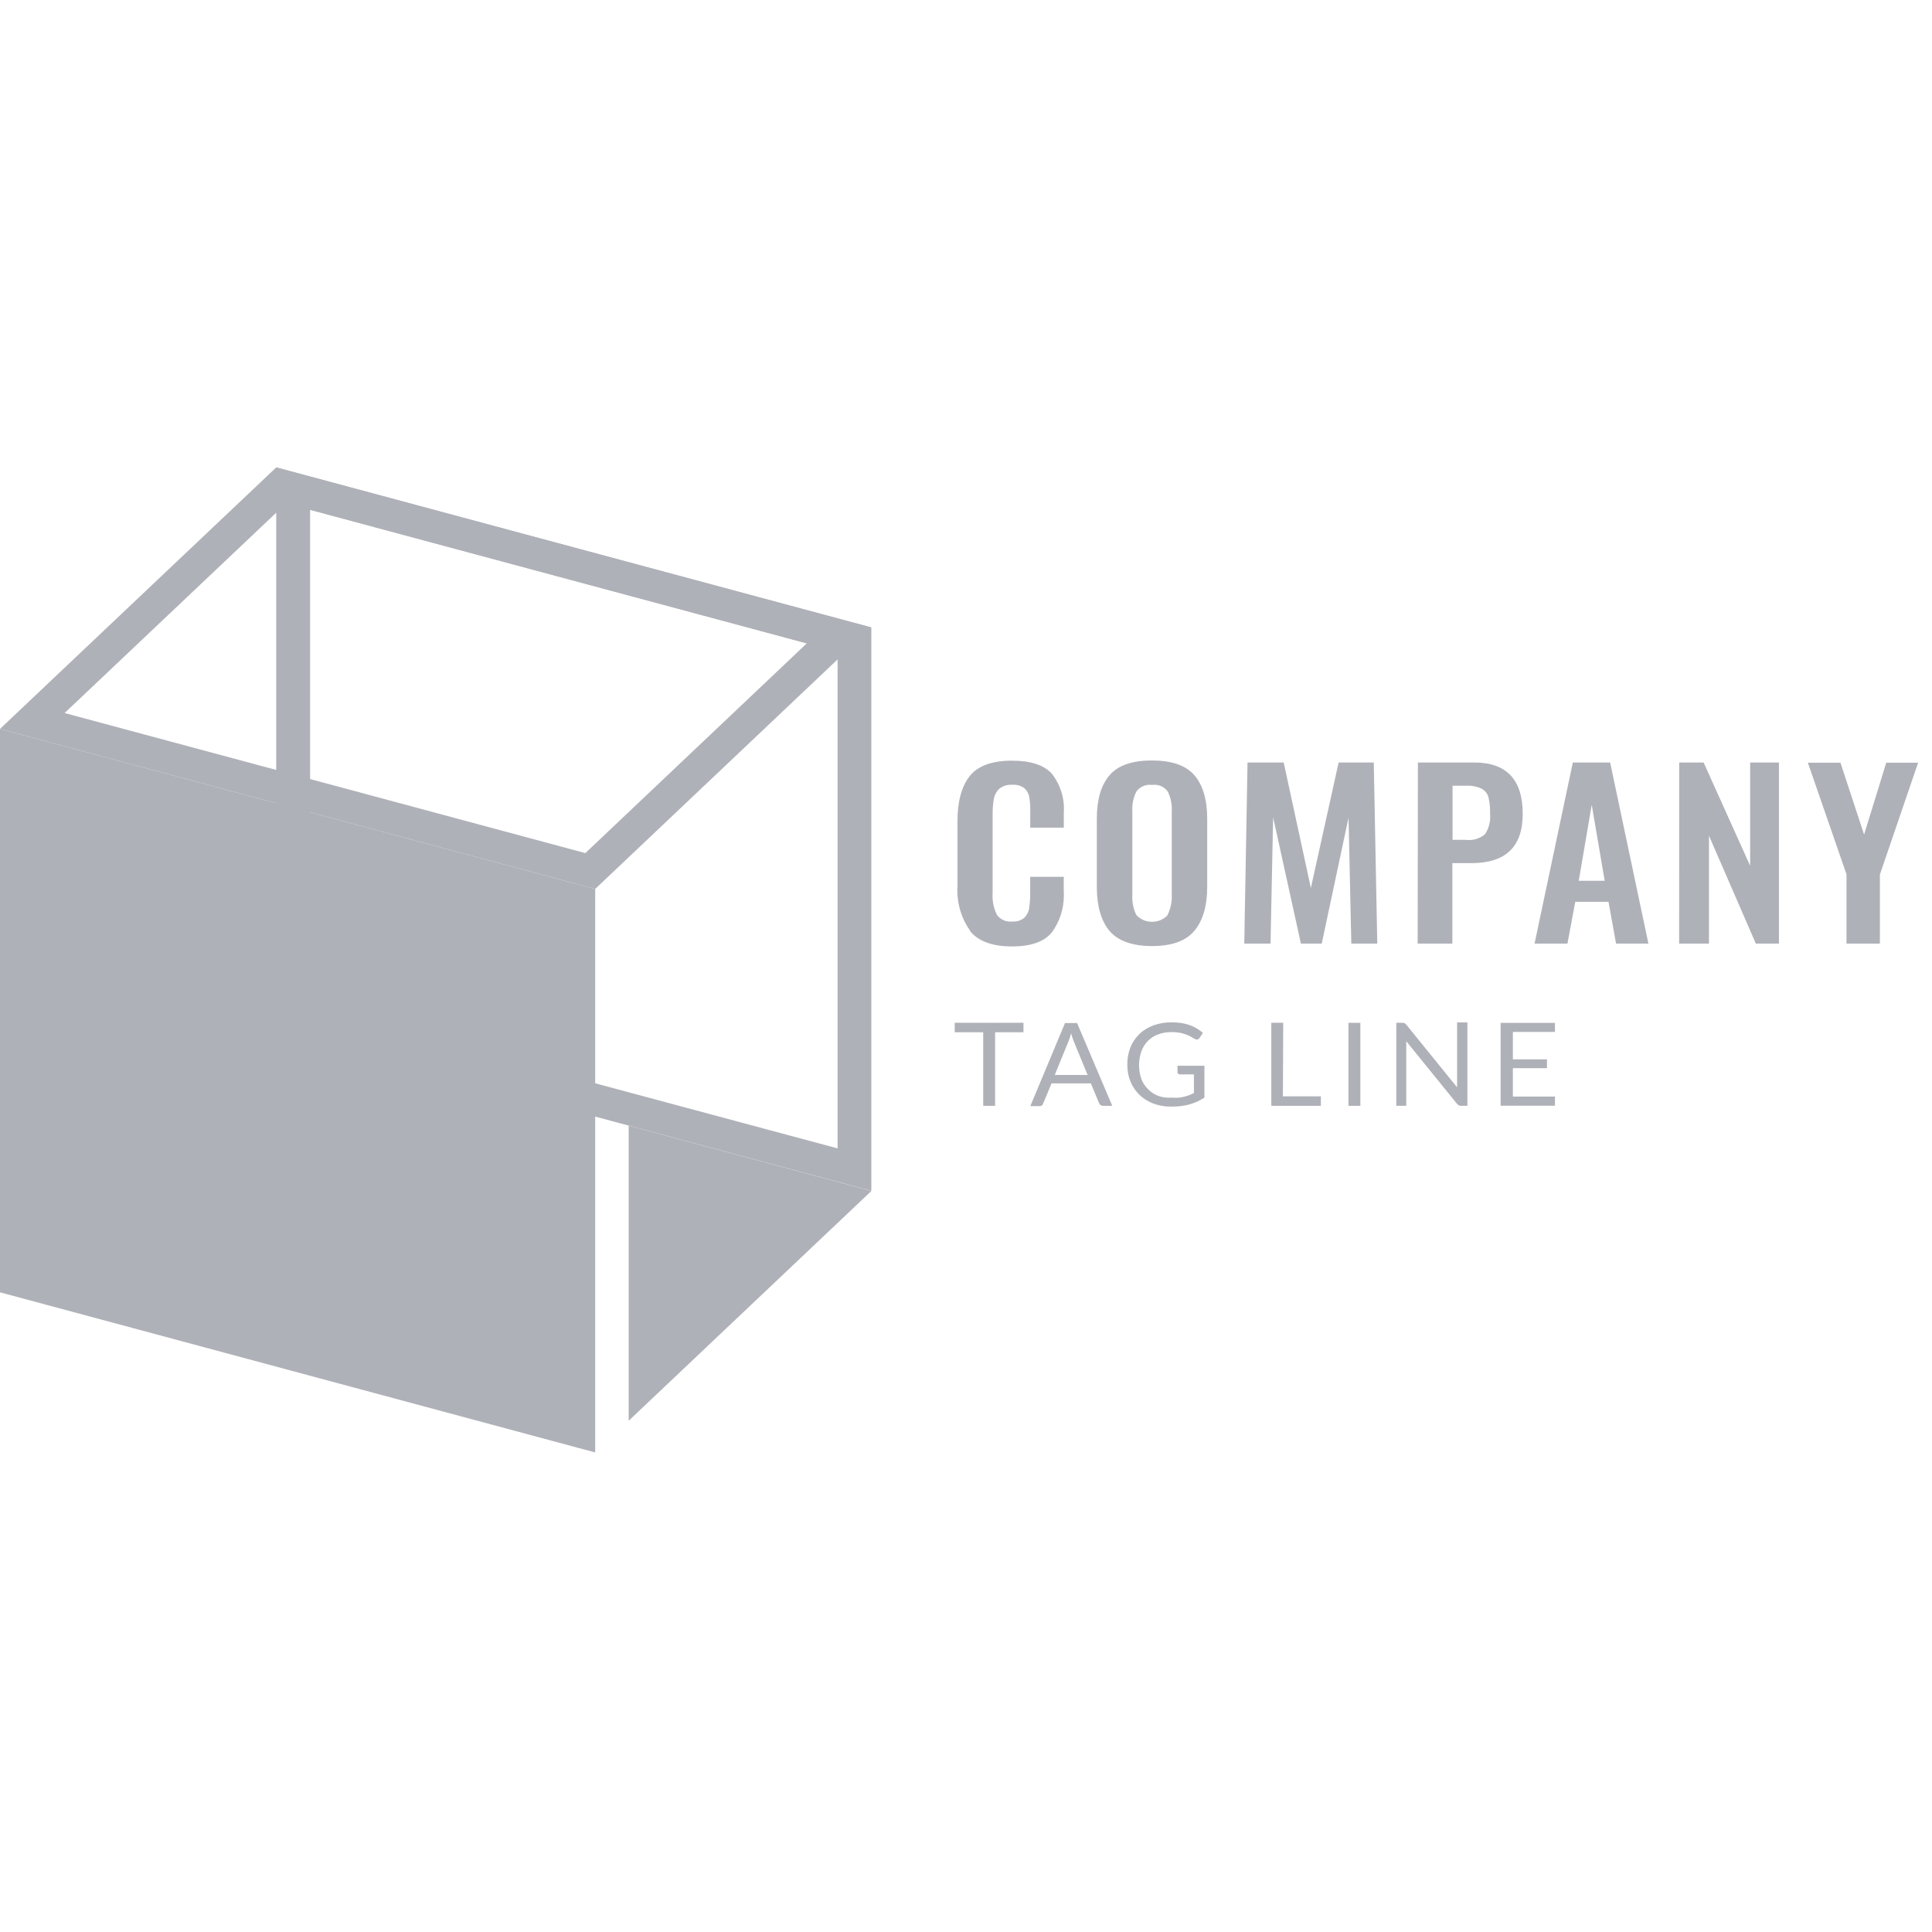
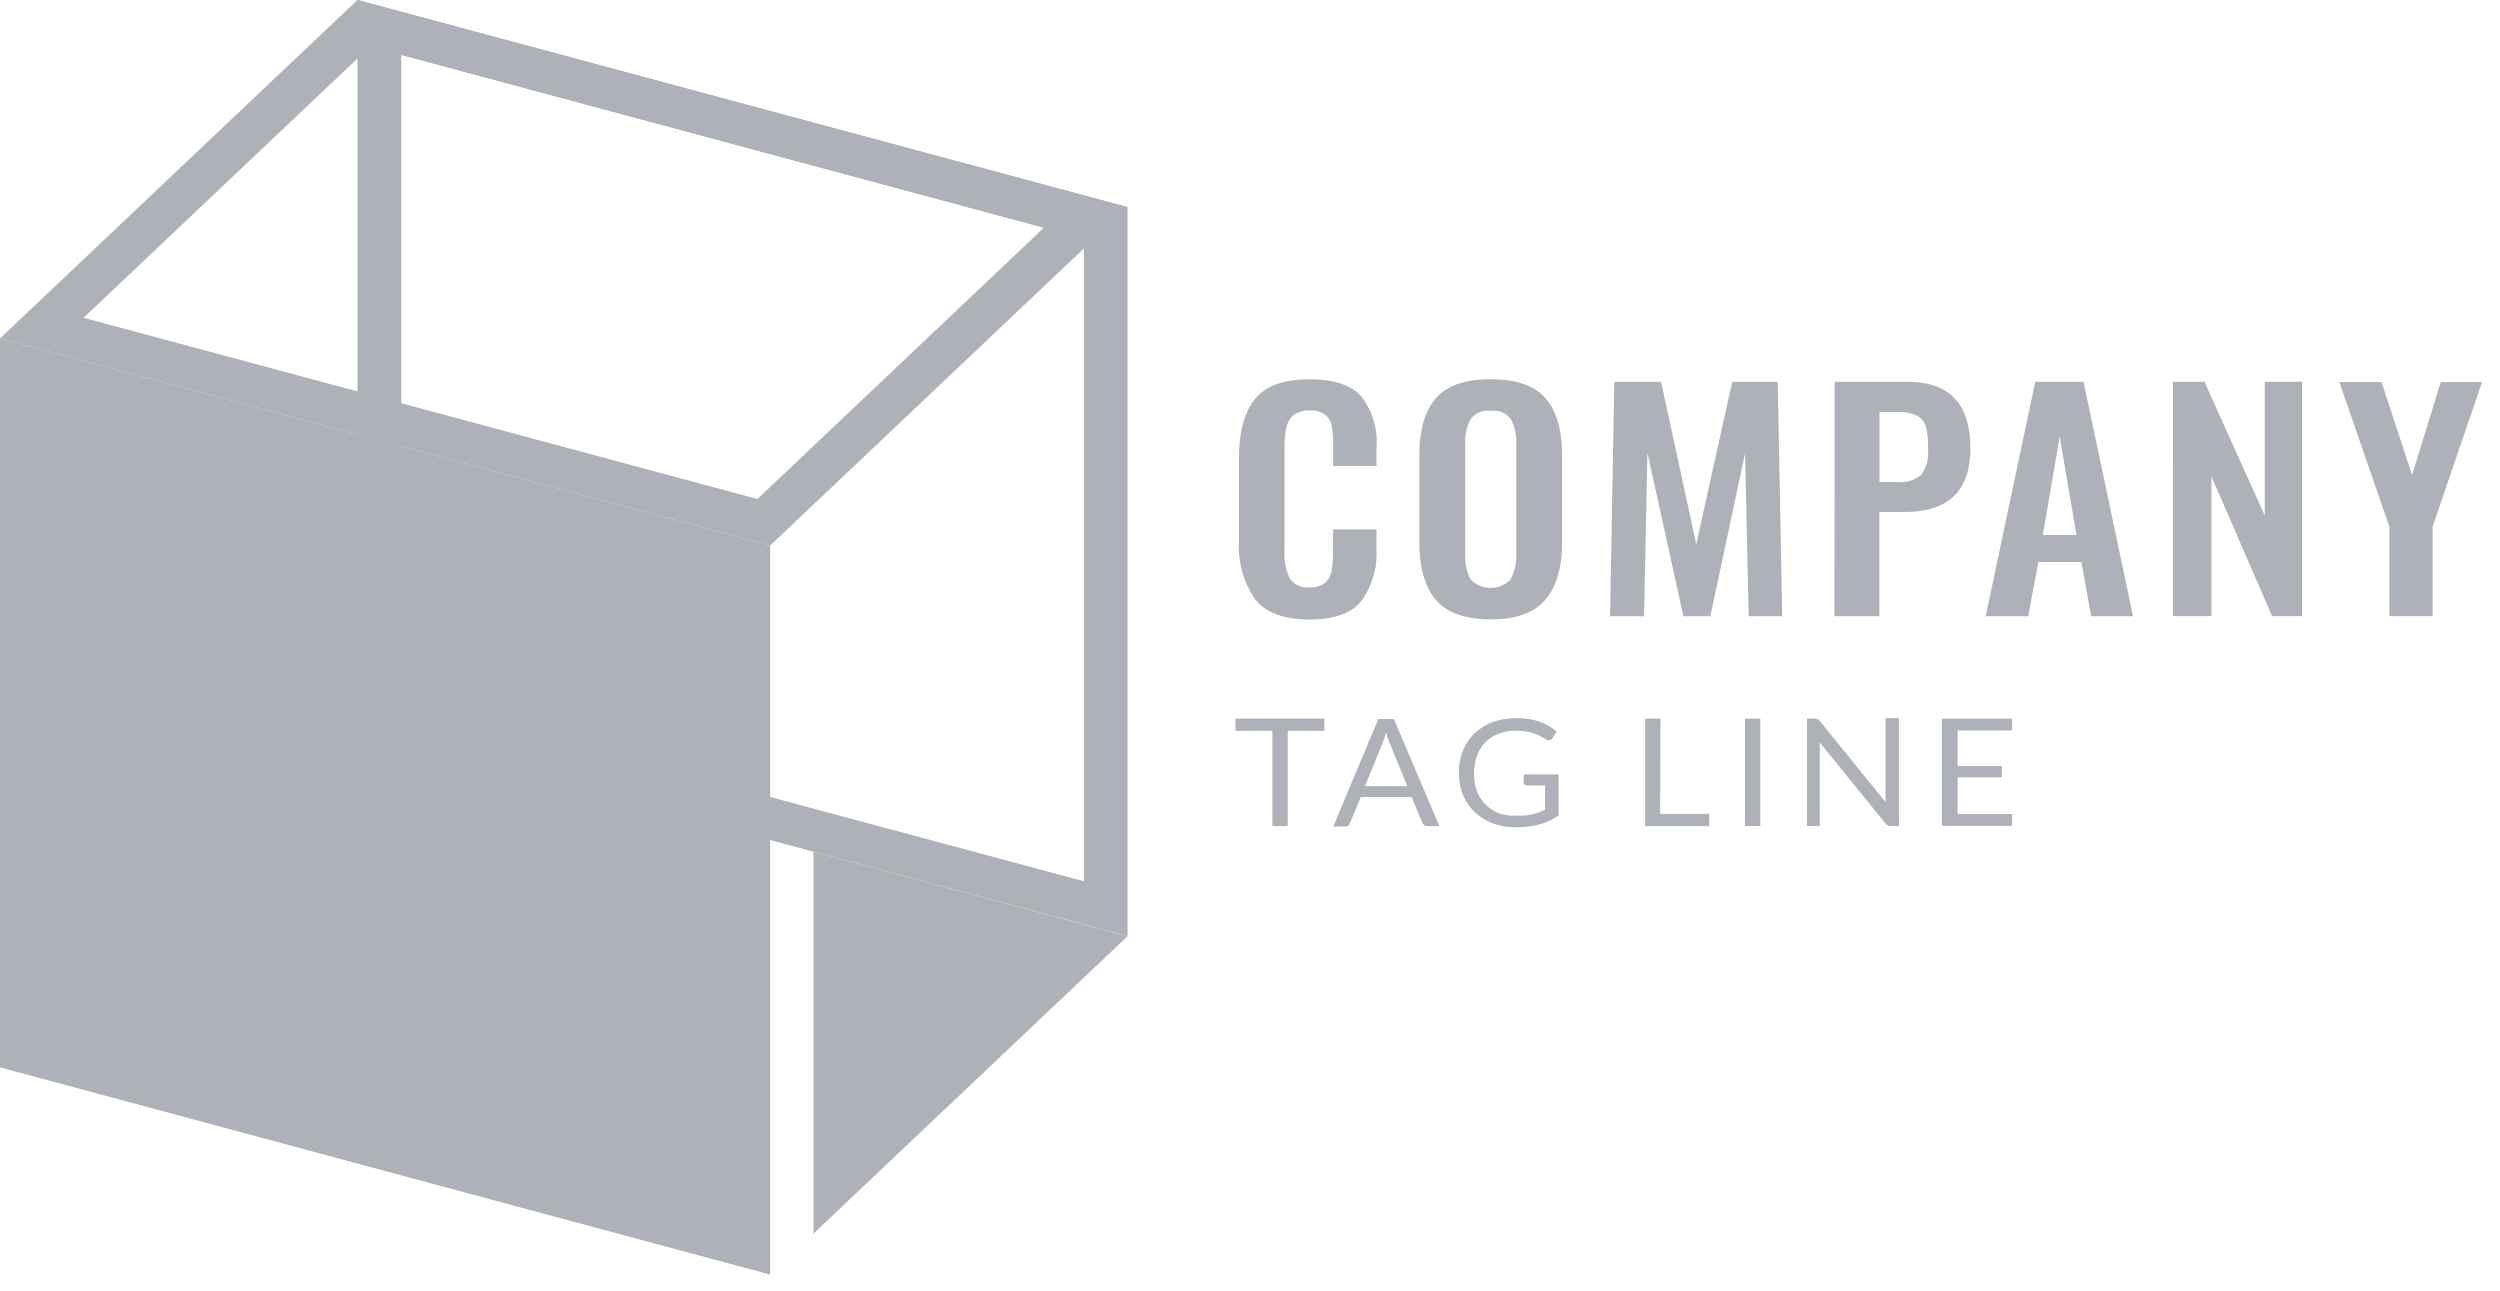
- <svg xmlns="http://www.w3.org/2000/svg" version="1.1" width="32" height="32" viewBox="0 0 32 32">
-   <path fill="#afb1b8" d="M16.063 15.409c-0.13-0.186-0.207-0.416-0.207-0.664 0-0.026 0.001-0.052 0.003-0.077v0.004-1.070c0-0.329 0.068-0.578 0.203-0.748s0.369-0.255 0.7-0.255c0.311 0 0.532 0.073 0.662 0.218 0.142 0.185 0.212 0.412 0.196 0.641v0.251h-0.556v-0.255c0-0.010 0.001-0.021 0.001-0.033 0-0.076-0.006-0.151-0.018-0.225l0.001 0.008c-0.009-0.059-0.038-0.11-0.079-0.148v0c-0.049-0.037-0.111-0.058-0.178-0.058-0.008 0-0.017 0.001-0.025 0.001h0.001c-0.007-0.001-0.015-0.001-0.023-0.001-0.071 0-0.136 0.023-0.189 0.062l0.001-0.001c-0.046 0.042-0.079 0.098-0.092 0.162l-0.001 0.002c-0.016 0.087-0.023 0.176-0.022 0.265v1.3c-0.001 0.015-0.002 0.032-0.002 0.050 0 0.115 0.027 0.223 0.075 0.319l-0.002-0.004c0.028 0.039 0.066 0.069 0.109 0.088l0.002 0.001c0.033 0.014 0.070 0.023 0.11 0.023 0.012 0 0.023-0.001 0.035-0.002h-0.002c0.007 0.001 0.015 0.001 0.023 0.001 0.066 0 0.126-0.023 0.174-0.060l-0.001 0.001c0.043-0.041 0.073-0.095 0.083-0.156v-0.002c0.013-0.086 0.019-0.173 0.018-0.26v-0.264h0.556v0.241c0.002 0.020 0.002 0.043 0.002 0.066 0 0.228-0.073 0.439-0.197 0.611l0.002-0.003c-0.127 0.159-0.345 0.238-0.665 0.238s-0.562-0.085-0.699-0.261zM18.378 15.42c-0.14-0.167-0.211-0.41-0.211-0.731v-1.127c0-0.318 0.070-0.558 0.211-0.722s0.375-0.245 0.704-0.244c0.327 0 0.56 0.082 0.701 0.244 0.14 0.164 0.212 0.404 0.212 0.722v1.127c0 0.318-0.072 0.562-0.214 0.73s-0.375 0.251-0.699 0.251-0.563-0.085-0.704-0.25zM19.341 15.149c0.050-0.104 0.073-0.219 0.067-0.333v-1.379c0.001-0.011 0.001-0.024 0.001-0.037 0-0.105-0.025-0.205-0.069-0.294l0.002 0.004c-0.029-0.039-0.067-0.070-0.111-0.089l-0.002-0.001c-0.032-0.014-0.070-0.022-0.109-0.022-0.013 0-0.026 0.001-0.039 0.003h0.002c-0.011-0.002-0.024-0.003-0.038-0.003-0.040 0-0.077 0.008-0.111 0.023l0.002-0.001c-0.046 0.020-0.085 0.051-0.113 0.089l-0.001 0.001c-0.051 0.102-0.074 0.214-0.067 0.327v1.386c-0.007 0.115 0.016 0.229 0.067 0.333 0.032 0.035 0.071 0.062 0.115 0.082l0.002 0.001c0.042 0.019 0.091 0.029 0.143 0.029s0.101-0.011 0.145-0.030l-0.003 0.001c0.046-0.020 0.085-0.048 0.117-0.083v0-0.007zM20.663 12.629h0.599l0.45 2.079 0.46-2.079h0.582l0.058 3h-0.43l-0.046-2.085-0.444 2.085h-0.345l-0.46-2.092-0.043 2.092h-0.435l0.054-3zM23.484 12.629h0.932c0.537 0 0.805 0.284 0.805 0.852 0 0.544-0.282 0.815-0.848 0.815h-0.317v1.333h-0.575l0.004-3zM24.28 13.911c0.057 0.007 0.115 0.002 0.169-0.014s0.105-0.044 0.148-0.080c0.066-0.102 0.095-0.22 0.083-0.339 0.001-0.010 0.001-0.023 0.001-0.035 0-0.084-0.010-0.166-0.029-0.245l0.002 0.007c-0.009-0.032-0.023-0.059-0.043-0.083l0.001 0.001c-0.020-0.024-0.044-0.045-0.072-0.060l-0.001-0.001c-0.067-0.030-0.144-0.049-0.226-0.049-0.011 0-0.022 0.001-0.032 0.001h-0.222v0.896h0.223zM26.051 12.629h0.618l0.634 3h-0.536l-0.125-0.692h-0.551l-0.129 0.692h-0.545l0.634-3zM26.579 14.589l-0.215-1.259-0.215 1.259h0.431zM27.815 12.629h0.402l0.771 1.711v-1.711h0.477v3h-0.383l-0.776-1.787v1.787h-0.494l0.001-3zM30.585 14.485l-0.641-1.852h0.54l0.391 1.19 0.367-1.19h0.528l-0.633 1.852v1.144h-0.553v-1.144zM16.952 16.94v0.157h-0.47v1.219h-0.197v-1.219h-0.472v-0.157h1.138zM18.424 18.316h-0.152c-0.001 0-0.003 0-0.004 0-0.014 0-0.028-0.005-0.039-0.013v0c-0.011-0.008-0.020-0.019-0.025-0.031v-0.001l-0.136-0.327h-0.651l-0.136 0.327c-0.004 0.014-0.011 0.027-0.021 0.037v0c-0.011 0.008-0.024 0.013-0.039 0.013-0.001 0-0.003 0-0.004 0h-0.152l0.575-1.376h0.2l0.582 1.37zM17.471 17.805h0.543l-0.23-0.56c-0.014-0.035-0.029-0.077-0.041-0.122l-0.002-0.007-0.022 0.073-0.021 0.057-0.228 0.559zM19.416 18.181c0.036 0.002 0.072 0.002 0.108 0 0.031-0.003 0.062-0.009 0.092-0.017 0.033-0.008 0.060-0.017 0.087-0.027l-0.005 0.002c0.025-0.010 0.051-0.022 0.077-0.034v-0.31h-0.23c-0.001 0-0.002 0-0.003 0-0.011 0-0.021-0.004-0.028-0.011v0c-0.007-0.006-0.011-0.014-0.011-0.024 0-0.001 0-0.001 0-0.002v0-0.106h0.446v0.527c-0.070 0.047-0.151 0.086-0.237 0.11l-0.006 0.002c-0.040 0.012-0.089 0.022-0.139 0.028l-0.005 0.001c-0.050 0.006-0.107 0.009-0.166 0.009-0.001 0-0.002 0-0.003 0v0c-0.002 0-0.004 0-0.007 0-0.102 0-0.199-0.019-0.289-0.053l0.006 0.002c-0.089-0.034-0.166-0.083-0.23-0.144l0.001 0.001c-0.062-0.060-0.113-0.133-0.147-0.214l-0.002-0.004c-0.034-0.082-0.053-0.177-0.053-0.276 0-0.003 0-0.006 0-0.009v0.001c0-0.003 0-0.006 0-0.009 0-0.101 0.019-0.196 0.054-0.284l-0.002 0.005c0.033-0.082 0.083-0.155 0.148-0.218s0.144-0.11 0.23-0.143c0.099-0.035 0.203-0.053 0.309-0.051 0.054 0 0.107 0.004 0.16 0.012 0.046 0.007 0.092 0.019 0.137 0.035 0.040 0.014 0.079 0.033 0.115 0.055s0.069 0.045 0.101 0.072l-0.056 0.085c-0.005 0.008-0.011 0.014-0.019 0.019v0c-0.008 0.005-0.017 0.007-0.026 0.007v0c-0.013-0.001-0.026-0.004-0.036-0.011h0.001c-0.023-0.012-0.041-0.022-0.059-0.034l0.003 0.002c-0.022-0.013-0.047-0.026-0.074-0.036l-0.004-0.001c-0.029-0.012-0.065-0.022-0.102-0.030l-0.004-0.001c-0.042-0.008-0.089-0.012-0.138-0.012-0.003 0-0.006 0-0.008 0h0.001c-0.002 0-0.005 0-0.007 0-0.077 0-0.151 0.014-0.219 0.040l0.004-0.002c-0.065 0.024-0.122 0.061-0.169 0.109-0.048 0.050-0.084 0.108-0.107 0.171-0.024 0.068-0.039 0.147-0.039 0.229s0.014 0.161 0.040 0.234l-0.002-0.005c0.025 0.065 0.065 0.124 0.115 0.173 0.047 0.047 0.104 0.084 0.168 0.109 0.073 0.024 0.151 0.033 0.228 0.027zM21.25 18.159h0.628v0.157h-0.821v-1.376h0.197l-0.005 1.219zM22.532 18.316h-0.197v-1.375h0.197v1.376zM23.264 16.947c0.012 0.007 0.022 0.015 0.029 0.025v0l0.841 1.037c-0.001-0.007-0.001-0.016-0.001-0.025s0.001-0.017 0.001-0.026v0.001-1.025h0.171v1.381h-0.099c-0.002 0-0.005 0.001-0.007 0.001-0.013 0-0.025-0.003-0.037-0.008h0.001c-0.012-0.007-0.022-0.016-0.031-0.026v0l-0.84-1.036v1.069h-0.165v-1.375h0.102c0.011 0 0.022 0.002 0.033 0.007zM25.755 16.94v0.152h-0.697v0.454h0.565v0.146h-0.565v0.47h0.697v0.152h-0.9v-1.372h0.9zM5.135 8.443l8.738 2.348v8.23l-8.737-2.347v-8.232zM4.575 7.742v9.332l9.857 2.65v-9.332l-9.857-2.651z" />
-   <path fill="#afb1b8" d="M9.858 24.057l-9.858-2.652v-9.332l9.858 2.651v9.333z" />
-   <path fill="#afb1b8" d="M4.739 8.338l8.623 2.319-3.667 3.473-8.625-2.32 3.668-3.472zM4.575 7.742l-4.575 4.331 9.858 2.651 4.574-4.331-9.857-2.651zM10.413 23.532l4.020-3.806-4.020-1.082v4.888z" />
+ <svg xmlns="http://www.w3.org/2000/svg" version="1.1" width="62" height="32" viewBox="0 0 62 32">
+   <path fill="#afb1b8" d="M31.123 14.854c-0.251-0.36-0.401-0.806-0.401-1.287 0-0.051 0.002-0.101 0.005-0.15l-0 0.007v-2.074c0-0.637 0.132-1.12 0.394-1.45s0.715-0.495 1.356-0.494c0.602 0 1.030 0.141 1.282 0.422 0.275 0.359 0.41 0.798 0.379 1.241v0.487h-1.077v-0.494c0-0.019 0.001-0.041 0.001-0.064 0-0.148-0.012-0.293-0.034-0.435l0.002 0.016c-0.017-0.115-0.073-0.214-0.153-0.287l-0-0c-0.095-0.071-0.215-0.113-0.345-0.113-0.016 0-0.032 0.001-0.048 0.002l0.002-0c-0.014-0.001-0.029-0.002-0.045-0.002-0.137 0-0.264 0.045-0.367 0.121l0.002-0.001c-0.090 0.081-0.154 0.19-0.178 0.313l-0.001 0.004c-0.031 0.169-0.045 0.341-0.042 0.513v2.518c-0.002 0.029-0.003 0.062-0.003 0.096 0 0.222 0.052 0.432 0.145 0.619l-0.004-0.008c0.055 0.075 0.128 0.134 0.212 0.171l0.003 0.001c0.063 0.027 0.136 0.044 0.213 0.044 0.023 0 0.045-0.001 0.067-0.004l-0.003 0c0.013 0.001 0.029 0.002 0.044 0.002 0.128 0 0.245-0.044 0.338-0.117l-0.001 0.001c0.084-0.079 0.142-0.184 0.16-0.303l0-0.003c0.026-0.167 0.037-0.336 0.034-0.504v-0.511h1.077v0.466c0.003 0.038 0.004 0.083 0.004 0.128 0 0.442-0.141 0.85-0.381 1.183l0.004-0.006c-0.247 0.308-0.669 0.462-1.288 0.462s-1.088-0.164-1.354-0.506zM35.608 14.876c-0.272-0.323-0.408-0.794-0.408-1.416v-2.183c0-0.616 0.136-1.082 0.408-1.399s0.726-0.474 1.364-0.473c0.633 0 1.085 0.158 1.358 0.473 0.271 0.317 0.41 0.783 0.41 1.399v2.183c0 0.616-0.139 1.089-0.415 1.414-0.277 0.325-0.727 0.487-1.354 0.487s-1.090-0.164-1.364-0.485zM37.473 14.352c0.097-0.202 0.142-0.424 0.129-0.646v-2.672c0.001-0.021 0.002-0.047 0.002-0.072 0-0.204-0.048-0.397-0.133-0.569l0.003 0.007c-0.056-0.076-0.13-0.136-0.216-0.173l-0.003-0.001c-0.062-0.027-0.135-0.042-0.211-0.042-0.026 0-0.051 0.002-0.076 0.005l0.003-0c-0.022-0.003-0.047-0.005-0.073-0.005-0.077 0-0.15 0.016-0.216 0.044l0.004-0.001c-0.090 0.038-0.164 0.098-0.219 0.172l-0.001 0.001c-0.098 0.197-0.143 0.415-0.129 0.633v2.685c-0.014 0.223 0.031 0.444 0.129 0.646 0.062 0.067 0.138 0.121 0.222 0.158l0.004 0.002c0.082 0.036 0.177 0.057 0.277 0.057s0.195-0.021 0.281-0.059l-0.005 0.002c0.089-0.039 0.164-0.093 0.226-0.16l0-0v-0.013zM40.035 9.468h1.16l0.872 4.028 0.892-4.028h1.128l0.113 5.813h-0.833l-0.089-4.040-0.861 4.040h-0.669l-0.892-4.054-0.083 4.054h-0.843l0.104-5.812zM45.5 9.468h1.806c1.040 0 1.56 0.55 1.56 1.651 0 1.054-0.547 1.58-1.643 1.579h-0.614v2.583h-1.115l0.007-5.812zM47.043 11.952c0.11 0.014 0.222 0.004 0.327-0.028 0.106-0.031 0.204-0.085 0.286-0.155 0.128-0.197 0.184-0.427 0.16-0.657 0.001-0.020 0.001-0.044 0.001-0.067 0-0.163-0.020-0.322-0.057-0.474l0.003 0.014c-0.017-0.062-0.045-0.115-0.083-0.161l0.001 0.001c-0.039-0.047-0.086-0.087-0.139-0.116l-0.002-0.001c-0.129-0.059-0.279-0.094-0.437-0.094-0.021 0-0.042 0.001-0.062 0.002l0.003-0h-0.433v1.736h0.433zM50.474 9.468h1.197l1.229 5.813h-1.039l-0.243-1.341h-1.068l-0.25 1.341h-1.055l1.229-5.812zM51.497 13.267l-0.417-2.44-0.417 2.44h0.835zM53.892 9.468h0.779l1.494 3.316v-3.316h0.925v5.812h-0.742l-1.503-3.462v3.462h-0.957l0.002-5.812zM59.258 13.064l-1.242-3.588h1.046l0.758 2.305 0.711-2.305h1.023l-1.226 3.588v2.216h-1.071v-2.216zM32.845 17.822v0.304h-0.91v2.362h-0.381v-2.362h-0.914v-0.304h2.205zM35.697 20.488h-0.294c-0.002 0-0.005 0-0.008 0-0.028 0-0.054-0.010-0.075-0.026l0 0c-0.022-0.015-0.038-0.036-0.048-0.060l-0-0.001-0.263-0.633h-1.262l-0.264 0.633c-0.008 0.028-0.022 0.052-0.040 0.072l0-0c-0.021 0.016-0.047 0.025-0.076 0.025-0.002 0-0.005-0-0.007-0h-0.294l1.115-2.666h0.387l1.128 2.655zM33.85 19.498h1.053l-0.446-1.085c-0.028-0.067-0.057-0.15-0.080-0.236l-0.003-0.014-0.042 0.141-0.040 0.111-0.442 1.083zM37.619 20.226c0.070 0.003 0.139 0.003 0.209 0 0.061-0.006 0.12-0.017 0.179-0.032 0.063-0.015 0.117-0.032 0.169-0.052l-0.009 0.003c0.049-0.019 0.099-0.042 0.15-0.065v-0.6h-0.446c-0.002 0-0.003 0-0.005 0-0.021 0-0.041-0.008-0.055-0.021l0 0c-0.014-0.011-0.022-0.027-0.022-0.046 0-0.001 0-0.002 0-0.003v0-0.205h0.865v1.022c-0.135 0.092-0.292 0.166-0.459 0.214l-0.012 0.003c-0.078 0.023-0.173 0.043-0.269 0.055l-0.009 0.001c-0.096 0.011-0.208 0.017-0.321 0.017-0.002 0-0.003 0-0.005 0h0c-0.004 0-0.008 0-0.013 0-0.197 0-0.386-0.037-0.56-0.103l0.011 0.004c-0.173-0.066-0.321-0.161-0.446-0.279l0.001 0.001c-0.12-0.117-0.218-0.258-0.285-0.414l-0.003-0.008c-0.065-0.159-0.103-0.343-0.103-0.535 0-0.006 0-0.012 0-0.018v0.001c-0-0.005-0-0.011-0-0.017 0-0.195 0.037-0.38 0.105-0.551l-0.004 0.010c0.064-0.158 0.161-0.301 0.287-0.422 0.127-0.12 0.279-0.214 0.446-0.277 0.191-0.068 0.394-0.102 0.598-0.099 0.104 0 0.207 0.007 0.31 0.023 0.090 0.014 0.179 0.036 0.266 0.067 0.078 0.028 0.153 0.063 0.223 0.106 0.069 0.042 0.134 0.088 0.195 0.139l-0.108 0.165c-0.009 0.015-0.021 0.027-0.036 0.036l-0 0c-0.015 0.009-0.032 0.014-0.051 0.014h-0c-0.026-0.001-0.050-0.008-0.070-0.021l0.001 0c-0.044-0.023-0.079-0.043-0.114-0.066l0.005 0.003c-0.042-0.026-0.092-0.050-0.143-0.070l-0.007-0.002c-0.057-0.023-0.126-0.043-0.197-0.058l-0.008-0.001c-0.081-0.015-0.173-0.023-0.268-0.023-0.005 0-0.011 0-0.016 0h0.001c-0.004-0-0.009-0-0.013-0-0.15 0-0.293 0.027-0.425 0.077l0.008-0.003c-0.125 0.047-0.237 0.119-0.328 0.211-0.093 0.096-0.163 0.209-0.207 0.332-0.047 0.132-0.075 0.285-0.075 0.444s0.027 0.312 0.078 0.454l-0.003-0.009c0.049 0.125 0.125 0.24 0.223 0.335 0.092 0.092 0.202 0.163 0.326 0.211 0.142 0.046 0.292 0.064 0.442 0.053zM41.172 20.184h1.217v0.304h-1.59v-2.666h0.381l-0.009 2.362zM43.656 20.487h-0.381v-2.664h0.381v2.666zM45.074 17.834c0.023 0.013 0.042 0.029 0.057 0.048l0 0 1.63 2.010c-0.001-0.014-0.002-0.031-0.002-0.048s0.001-0.033 0.002-0.050l-0 0.002v-1.986h0.332v2.676h-0.191c-0.004 0-0.009 0.001-0.013 0.001-0.025 0-0.049-0.006-0.071-0.016l0.001 0c-0.023-0.014-0.043-0.031-0.060-0.050l-0-0-1.628-2.007v2.072h-0.319v-2.665h0.198c0.022 0 0.043 0.004 0.063 0.013zM49.901 17.822v0.294h-1.351v0.88h1.095v0.282h-1.095v0.91h1.351v0.294h-1.743v-2.659h1.743zM9.95 1.359l16.929 4.55v15.946l-16.927-4.547v-15.949zM8.865 0v18.081l19.098 5.135v-18.080l-19.098-5.137z" />
+   <path fill="#afb1b8" d="M19.1 31.61l-19.1-5.139v-18.080l19.1 5.137v18.082z" />
+   <path fill="#afb1b8" d="M9.181 1.155l16.707 4.493-7.105 6.728-16.71-4.495 7.107-6.727zM8.865 0l-8.865 8.392 19.1 5.137 8.863-8.392-19.098-5.137zM20.175 30.593l7.788-7.374-7.788-2.096v9.47z" />
</svg>
